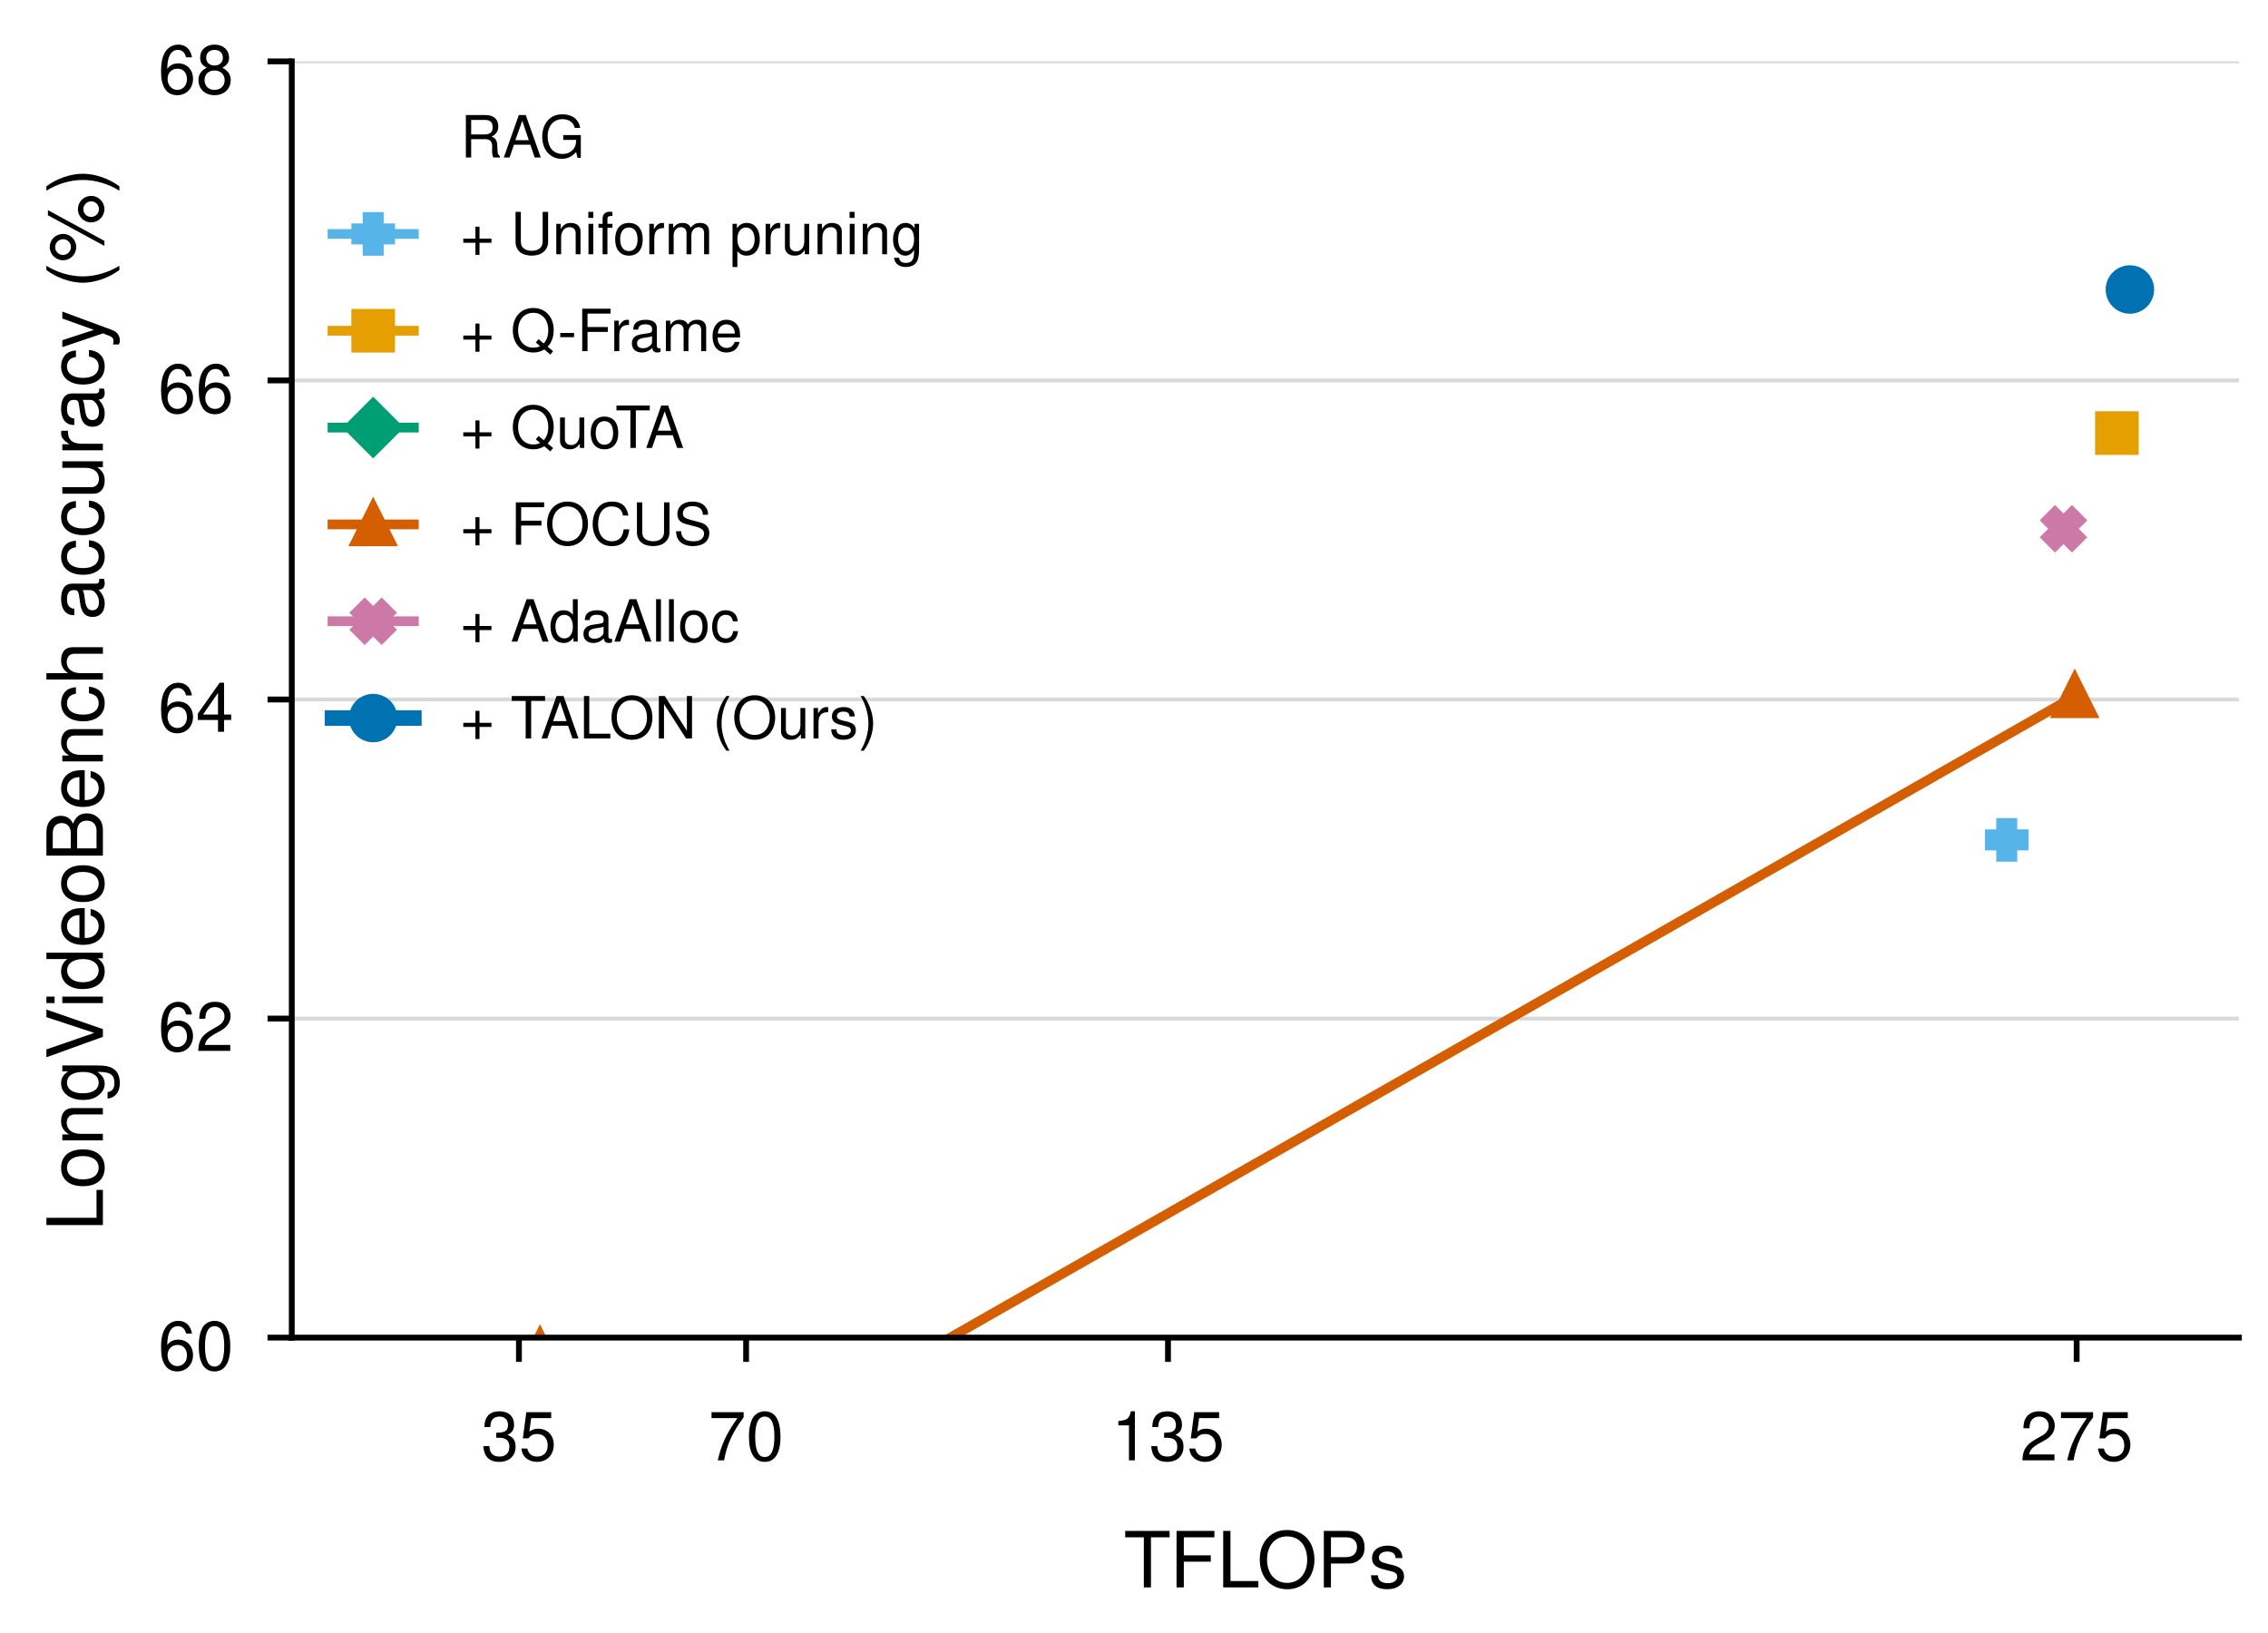
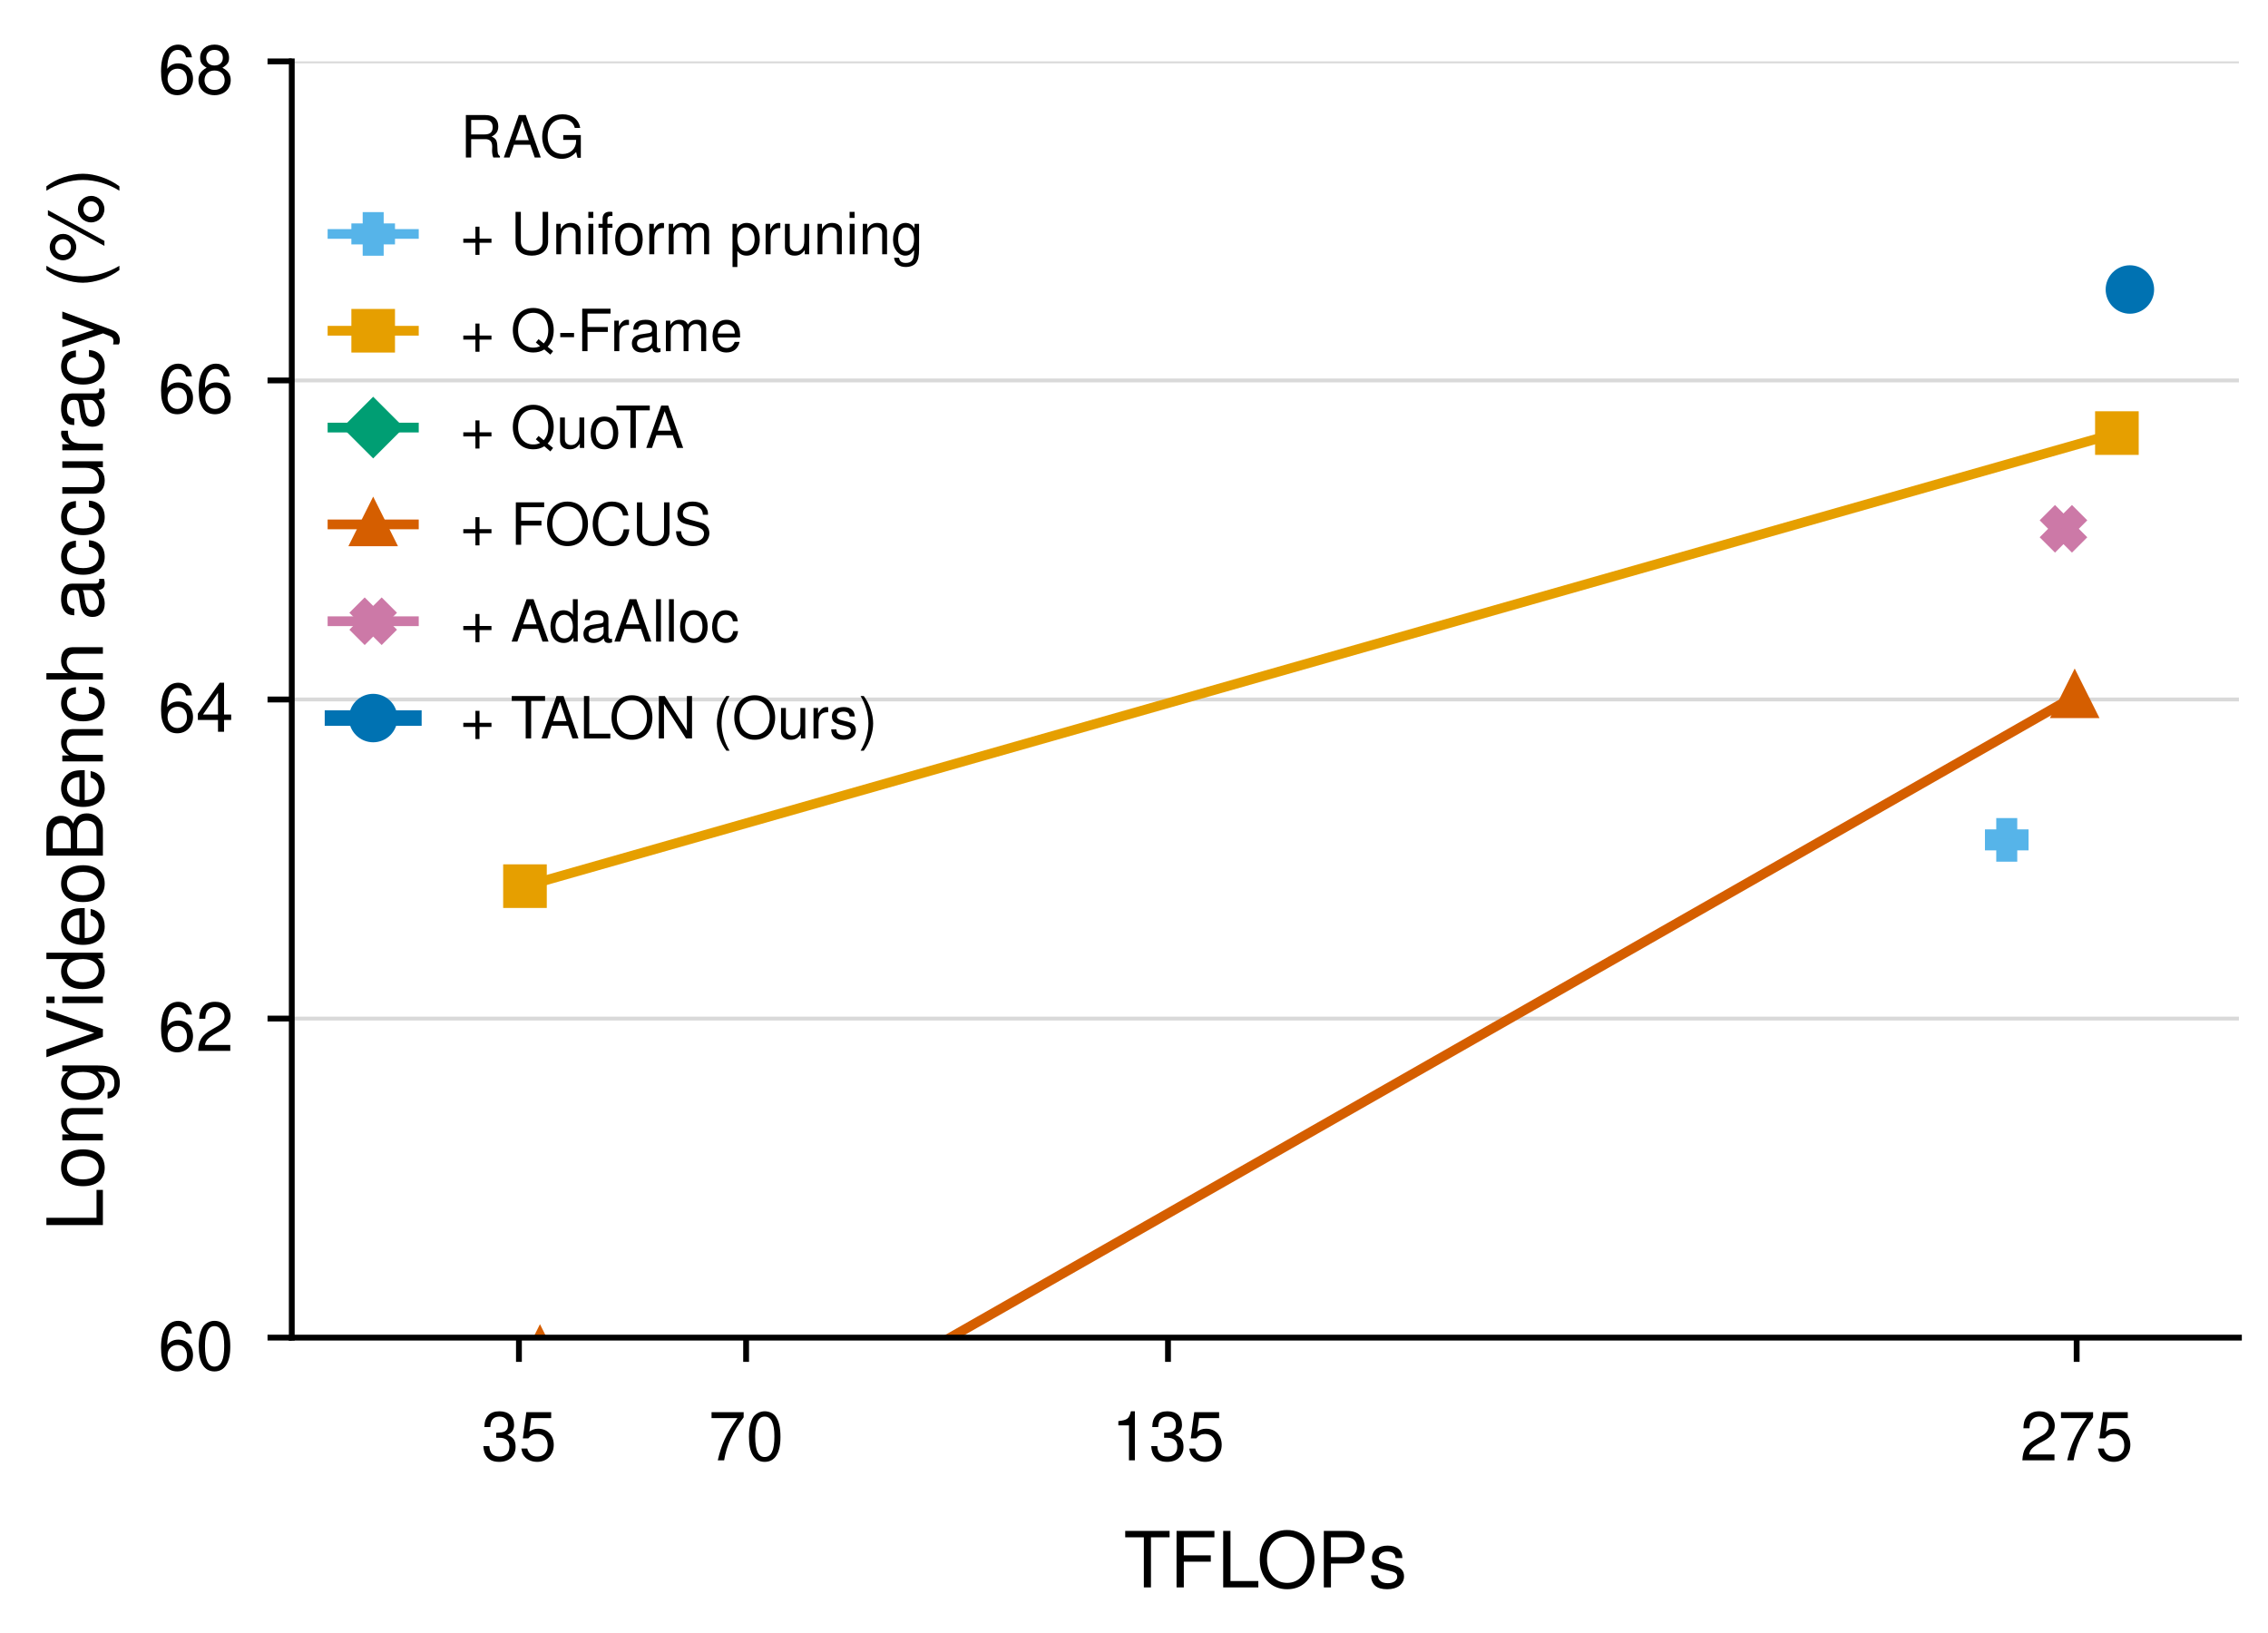
<svg xmlns="http://www.w3.org/2000/svg" xmlns:xlink="http://www.w3.org/1999/xlink" width="234pt" height="168.48pt" viewBox="0 0 234 168.48" version="1.1">
  <defs>
    <style type="text/css">*{stroke-linejoin: round; stroke-linecap: butt}</style>
  </defs>
  <g id="figure_1">
    <g id="patch_1">
      <path d="M 0 168.48  L 234 168.48  L 234 0  L 0 0  z " style="fill: #ffffff" />
    </g>
    <g id="axes_1">
      <g id="patch_2">
        <path d="M 30.103 138.005  L 231 138.005  L 231 6.332  L 30.103 6.332  z " style="fill: #ffffff" />
      </g>
      <g id="matplotlib.axis_1">
        <g id="xtick_1">
          <g id="line2d_1">
            <defs>
-               <path id="mbf3fa67ff7" d="M 0 0  L 0 2.5  " style="stroke: #000000; stroke-width: 0.6" />
+               <path id="mc13c282350" d="M 0 0  L 0 2.5  " style="stroke: #000000; stroke-width: 0.6" />
            </defs>
            <g>
-               <use xlink:href="#mbf3fa67ff7" x="53.541" y="138.005" style="stroke: #000000; stroke-width: 0.6" />
+               <use xlink:href="#mc13c282350" x="53.541" y="138.005" style="stroke: #000000; stroke-width: 0.6" />
            </g>
          </g>
          <g id="text_1">
            <text style="font-size: 7px; font-family: 'Helvetica Neue', 'Helvetica', 'Arial', 'TeX Gyre Heros', 'Nimbus Sans', 'Liberation Sans', 'DejaVu Sans', sans-serif; text-anchor: middle" x="53.541" y="150.669" transform="rotate(-0 53.54128 150.6688)">35</text>
          </g>
        </g>
        <g id="xtick_2">
          <g id="line2d_2">
            <g>
-               <use xlink:href="#mbf3fa67ff7" x="76.979" y="138.005" style="stroke: #000000; stroke-width: 0.6" />
+               <use xlink:href="#mc13c282350" x="76.979" y="138.005" style="stroke: #000000; stroke-width: 0.6" />
            </g>
          </g>
          <g id="text_2">
            <text style="font-size: 7px; font-family: 'Helvetica Neue', 'Helvetica', 'Arial', 'TeX Gyre Heros', 'Nimbus Sans', 'Liberation Sans', 'DejaVu Sans', sans-serif; text-anchor: middle" x="76.979" y="150.669" transform="rotate(-0 76.97919 150.6688)">70</text>
          </g>
        </g>
        <g id="xtick_3">
          <g id="line2d_3">
            <g>
-               <use xlink:href="#mbf3fa67ff7" x="120.507" y="138.005" style="stroke: #000000; stroke-width: 0.6" />
+               <use xlink:href="#mc13c282350" x="120.507" y="138.005" style="stroke: #000000; stroke-width: 0.6" />
            </g>
          </g>
          <g id="text_3">
            <text style="font-size: 7px; font-family: 'Helvetica Neue', 'Helvetica', 'Arial', 'TeX Gyre Heros', 'Nimbus Sans', 'Liberation Sans', 'DejaVu Sans', sans-serif; text-anchor: middle" x="120.507" y="150.669" transform="rotate(-0 120.5067 150.6688)">135</text>
          </g>
        </g>
        <g id="xtick_4">
          <g id="line2d_4">
            <g>
-               <use xlink:href="#mbf3fa67ff7" x="214.258" y="138.005" style="stroke: #000000; stroke-width: 0.6" />
+               <use xlink:href="#mc13c282350" x="214.258" y="138.005" style="stroke: #000000; stroke-width: 0.6" />
            </g>
          </g>
          <g id="text_4">
            <text style="font-size: 7px; font-family: 'Helvetica Neue', 'Helvetica', 'Arial', 'TeX Gyre Heros', 'Nimbus Sans', 'Liberation Sans', 'DejaVu Sans', sans-serif; text-anchor: middle" x="214.258" y="150.669" transform="rotate(-0 214.2584 150.6688)">275</text>
          </g>
        </g>
        <g id="text_5">
          <text style="font-size: 8px; font-family: 'Helvetica Neue', 'Helvetica', 'Arial', 'TeX Gyre Heros', 'Nimbus Sans', 'Liberation Sans', 'DejaVu Sans', sans-serif; text-anchor: middle" x="130.552" y="163.776" transform="rotate(-0 130.5516 163.7758)">TFLOPs</text>
        </g>
      </g>
      <g id="matplotlib.axis_2">
        <g id="ytick_1">
          <g id="line2d_5">
-             <path d="M 30.103 138.005  L 231 138.005  " clip-path="url(#pfba1bbd313)" style="fill: none; stroke: #d9d9d9; stroke-width: 0.4; stroke-linecap: square" />
+             <path d="M 30.103 138.005  L 231 138.005  " clip-path="url(#pa71b23f012)" style="fill: none; stroke: #d9d9d9; stroke-width: 0.4; stroke-linecap: square" />
          </g>
          <g id="line2d_6">
            <defs>
-               <path id="m99a42adae2" d="M 0 0  L -2.5 0  " style="stroke: #000000; stroke-width: 0.6" />
+               <path id="m9f9b8264c8" d="M 0 0  L -2.5 0  " style="stroke: #000000; stroke-width: 0.6" />
            </defs>
            <g>
-               <use xlink:href="#m99a42adae2" x="30.103" y="138.005" style="stroke: #000000; stroke-width: 0.6" />
+               <use xlink:href="#m9f9b8264c8" x="30.103" y="138.005" style="stroke: #000000; stroke-width: 0.6" />
            </g>
          </g>
          <g id="text_6">
            <text style="font-size: 7px; font-family: 'Helvetica Neue', 'Helvetica', 'Arial', 'TeX Gyre Heros', 'Nimbus Sans', 'Liberation Sans', 'DejaVu Sans', sans-serif; text-anchor: end" x="24.103" y="141.337" transform="rotate(-0 24.10337 141.3368)">60</text>
          </g>
        </g>
        <g id="ytick_2">
          <g id="line2d_7">
-             <path d="M 30.103 105.087  L 231 105.087  " clip-path="url(#pfba1bbd313)" style="fill: none; stroke: #d9d9d9; stroke-width: 0.4; stroke-linecap: square" />
+             <path d="M 30.103 105.087  L 231 105.087  " clip-path="url(#pa71b23f012)" style="fill: none; stroke: #d9d9d9; stroke-width: 0.4; stroke-linecap: square" />
          </g>
          <g id="line2d_8">
            <g>
-               <use xlink:href="#m99a42adae2" x="30.103" y="105.087" style="stroke: #000000; stroke-width: 0.6" />
+               <use xlink:href="#m9f9b8264c8" x="30.103" y="105.087" style="stroke: #000000; stroke-width: 0.6" />
            </g>
          </g>
          <g id="text_7">
            <text style="font-size: 7px; font-family: 'Helvetica Neue', 'Helvetica', 'Arial', 'TeX Gyre Heros', 'Nimbus Sans', 'Liberation Sans', 'DejaVu Sans', sans-serif; text-anchor: end" x="24.103" y="108.419" transform="rotate(-0 24.10337 108.4186)">62</text>
          </g>
        </g>
        <g id="ytick_3">
          <g id="line2d_9">
-             <path d="M 30.103 72.168  L 231 72.168  " clip-path="url(#pfba1bbd313)" style="fill: none; stroke: #d9d9d9; stroke-width: 0.4; stroke-linecap: square" />
+             <path d="M 30.103 72.168  L 231 72.168  " clip-path="url(#pa71b23f012)" style="fill: none; stroke: #d9d9d9; stroke-width: 0.4; stroke-linecap: square" />
          </g>
          <g id="line2d_10">
            <g>
-               <use xlink:href="#m99a42adae2" x="30.103" y="72.168" style="stroke: #000000; stroke-width: 0.6" />
+               <use xlink:href="#m9f9b8264c8" x="30.103" y="72.168" style="stroke: #000000; stroke-width: 0.6" />
            </g>
          </g>
          <g id="text_8">
            <text style="font-size: 7px; font-family: 'Helvetica Neue', 'Helvetica', 'Arial', 'TeX Gyre Heros', 'Nimbus Sans', 'Liberation Sans', 'DejaVu Sans', sans-serif; text-anchor: end" x="24.103" y="75.501" transform="rotate(-0 24.10337 75.5005)">64</text>
          </g>
        </g>
        <g id="ytick_4">
          <g id="line2d_11">
-             <path d="M 30.103 39.25  L 231 39.25  " clip-path="url(#pfba1bbd313)" style="fill: none; stroke: #d9d9d9; stroke-width: 0.4; stroke-linecap: square" />
+             <path d="M 30.103 39.25  L 231 39.25  " clip-path="url(#pa71b23f012)" style="fill: none; stroke: #d9d9d9; stroke-width: 0.4; stroke-linecap: square" />
          </g>
          <g id="line2d_12">
            <g>
-               <use xlink:href="#m99a42adae2" x="30.103" y="39.25" style="stroke: #000000; stroke-width: 0.6" />
+               <use xlink:href="#m9f9b8264c8" x="30.103" y="39.25" style="stroke: #000000; stroke-width: 0.6" />
            </g>
          </g>
          <g id="text_9">
            <text style="font-size: 7px; font-family: 'Helvetica Neue', 'Helvetica', 'Arial', 'TeX Gyre Heros', 'Nimbus Sans', 'Liberation Sans', 'DejaVu Sans', sans-serif; text-anchor: end" x="24.103" y="42.582" transform="rotate(-0 24.10337 42.58237)">66</text>
          </g>
        </g>
        <g id="ytick_5">
          <g id="line2d_13">
-             <path d="M 30.103 6.332  L 231 6.332  " clip-path="url(#pfba1bbd313)" style="fill: none; stroke: #d9d9d9; stroke-width: 0.4; stroke-linecap: square" />
+             <path d="M 30.103 6.332  L 231 6.332  " clip-path="url(#pa71b23f012)" style="fill: none; stroke: #d9d9d9; stroke-width: 0.4; stroke-linecap: square" />
          </g>
          <g id="line2d_14">
            <g>
-               <use xlink:href="#m99a42adae2" x="30.103" y="6.332" style="stroke: #000000; stroke-width: 0.6" />
+               <use xlink:href="#m9f9b8264c8" x="30.103" y="6.332" style="stroke: #000000; stroke-width: 0.6" />
            </g>
          </g>
          <g id="text_10">
            <text style="font-size: 7px; font-family: 'Helvetica Neue', 'Helvetica', 'Arial', 'TeX Gyre Heros', 'Nimbus Sans', 'Liberation Sans', 'DejaVu Sans', sans-serif; text-anchor: end" x="24.103" y="9.664" transform="rotate(-0 24.10337 9.66424)">68</text>
          </g>
        </g>
        <g id="text_11">
          <text style="font-size: 8px; font-family: 'Helvetica Neue', 'Helvetica', 'Arial', 'TeX Gyre Heros', 'Nimbus Sans', 'Liberation Sans', 'DejaVu Sans', sans-serif; text-anchor: middle" x="10.616" y="72.168" transform="rotate(-90 10.61624 72.1685)">LongVideoBench accuracy (%)</text>
        </g>
      </g>
      <g id="line2d_15" />
      <g id="line2d_16">
-         <path d="M 207.046 86.652  " clip-path="url(#pfba1bbd313)" style="fill: none; stroke: #56b4e9; stroke-linecap: square" />
-         <defs>
-           <path id="md33aec23a0" d="M -0.583 1.75  L 0.583 1.75  L 0.583 0.583  L 1.75 0.583  L 1.75 -0.583  L 0.583 -0.583  L 0.583 -1.75  L -0.583 -1.75  L -0.583 -0.583  L -1.75 -0.583  L -1.75 0.583  L -0.583 0.583  z " style="stroke: #56b4e9; stroke-linejoin: miter" />
-         </defs>
-         <g clip-path="url(#pfba1bbd313)">
-           <use xlink:href="#md33aec23a0" x="207.046" y="86.652" style="fill: #56b4e9; stroke: #56b4e9; stroke-linejoin: miter" />
+         <path d="M 207.046 86.652  " clip-path="url(#pa71b23f012)" style="fill: none; stroke: #56b4e9; stroke-linecap: square" />
+         <defs>
+           <path id="mfe79aa66b6" d="M -0.583 1.75  L 0.583 1.75  L 0.583 0.583  L 1.75 0.583  L 1.75 -0.583  L 0.583 -0.583  L 0.583 -1.75  L -0.583 -1.75  L -0.583 -0.583  L -1.75 -0.583  L -1.75 0.583  L -0.583 0.583  z " style="stroke: #56b4e9; stroke-linejoin: miter" />
+         </defs>
+         <g clip-path="url(#pa71b23f012)">
+           <use xlink:href="#mfe79aa66b6" x="207.046" y="86.652" style="fill: #56b4e9; stroke: #56b4e9; stroke-linejoin: miter" />
        </g>
      </g>
      <g id="line2d_17">
-         <path d="M 218.41 44.682  " clip-path="url(#pfba1bbd313)" style="fill: none; stroke: #e69f00; stroke-linecap: square" />
-         <defs>
-           <path id="m6b57a8484f" d="M -1.75 1.75  L 1.75 1.75  L 1.75 -1.75  L -1.75 -1.75  z " style="stroke: #e69f00; stroke-linejoin: miter" />
-         </defs>
-         <g clip-path="url(#pfba1bbd313)">
-           <use xlink:href="#m6b57a8484f" x="218.41" y="44.682" style="fill: #e69f00; stroke: #e69f00; stroke-linejoin: miter" />
+         <path d="M 54.164 91.426  L 218.41 44.682  " clip-path="url(#pa71b23f012)" style="fill: none; stroke: #e69f00; stroke-linecap: square" />
+         <defs>
+           <path id="mf9f75f41bc" d="M -1.75 1.75  L 1.75 1.75  L 1.75 -1.75  L -1.75 -1.75  z " style="stroke: #e69f00; stroke-linejoin: miter" />
+         </defs>
+         <g clip-path="url(#pa71b23f012)">
+           <use xlink:href="#mf9f75f41bc" x="54.164" y="91.426" style="fill: #e69f00; stroke: #e69f00; stroke-linejoin: miter" />
+           <use xlink:href="#mf9f75f41bc" x="218.41" y="44.682" style="fill: #e69f00; stroke: #e69f00; stroke-linejoin: miter" />
        </g>
      </g>
      <g id="line2d_18">
-         <path clip-path="url(#pfba1bbd313)" style="fill: none; stroke: #009e73; stroke-linecap: square" />
-         <defs>
-           <path id="meff0845cb2" d="M -0 2.475  L 2.475 0  L 0 -2.475  L -2.475 -0  z " style="stroke: #009e73; stroke-linejoin: miter" />
-         </defs>
-         <g clip-path="url(#pfba1bbd313)">
-           <use xlink:href="#meff0845cb2" x="1273.652" y="28.717" style="fill: #009e73; stroke: #009e73; stroke-linejoin: miter" />
+         <path clip-path="url(#pa71b23f012)" style="fill: none; stroke: #009e73; stroke-linecap: square" />
+         <defs>
+           <path id="m63e3e370e2" d="M -0 2.475  L 2.475 0  L 0 -2.475  L -2.475 -0  z " style="stroke: #009e73; stroke-linejoin: miter" />
+         </defs>
+         <g clip-path="url(#pa71b23f012)">
+           <use xlink:href="#m63e3e370e2" x="1273.652" y="28.717" style="fill: #009e73; stroke: #009e73; stroke-linejoin: miter" />
        </g>
      </g>
      <g id="line2d_19">
-         <path d="M 55.711 139.486  L 73.798 151.83  L 214.057 71.839  " clip-path="url(#pfba1bbd313)" style="fill: none; stroke: #d55e00; stroke-linecap: square" />
-         <defs>
-           <path id="m25901697c4" d="M 0 -1.75  L -1.75 1.75  L 1.75 1.75  z " style="stroke: #d55e00; stroke-linejoin: miter" />
-         </defs>
-         <g clip-path="url(#pfba1bbd313)">
-           <use xlink:href="#m25901697c4" x="55.711" y="139.486" style="fill: #d55e00; stroke: #d55e00; stroke-linejoin: miter" />
-           <use xlink:href="#m25901697c4" x="73.798" y="151.83" style="fill: #d55e00; stroke: #d55e00; stroke-linejoin: miter" />
-           <use xlink:href="#m25901697c4" x="214.057" y="71.839" style="fill: #d55e00; stroke: #d55e00; stroke-linejoin: miter" />
+         <path d="M 55.711 139.486  L 73.798 151.83  L 214.057 71.839  " clip-path="url(#pa71b23f012)" style="fill: none; stroke: #d55e00; stroke-linecap: square" />
+         <defs>
+           <path id="m8dde1e4d59" d="M 0 -1.75  L -1.75 1.75  L 1.75 1.75  z " style="stroke: #d55e00; stroke-linejoin: miter" />
+         </defs>
+         <g clip-path="url(#pa71b23f012)">
+           <use xlink:href="#m8dde1e4d59" x="55.711" y="139.486" style="fill: #d55e00; stroke: #d55e00; stroke-linejoin: miter" />
+           <use xlink:href="#m8dde1e4d59" x="73.798" y="151.83" style="fill: #d55e00; stroke: #d55e00; stroke-linejoin: miter" />
+           <use xlink:href="#m8dde1e4d59" x="214.057" y="71.839" style="fill: #d55e00; stroke: #d55e00; stroke-linejoin: miter" />
        </g>
      </g>
      <g id="line2d_20">
-         <path d="M 212.899 54.557  " clip-path="url(#pfba1bbd313)" style="fill: none; stroke: #cc79a7; stroke-linecap: square" />
-         <defs>
-           <path id="m3d9a4ad497" d="M -0.875 1.75  L 0 0.875  L 0.875 1.75  L 1.75 0.875  L 0.875 0  L 1.75 -0.875  L 0.875 -1.75  L 0 -0.875  L -0.875 -1.75  L -1.75 -0.875  L -0.875 0  L -1.75 0.875  z " style="stroke: #cc79a7; stroke-linejoin: miter" />
-         </defs>
-         <g clip-path="url(#pfba1bbd313)">
-           <use xlink:href="#m3d9a4ad497" x="212.899" y="54.557" style="fill: #cc79a7; stroke: #cc79a7; stroke-linejoin: miter" />
+         <path d="M 212.899 54.557  " clip-path="url(#pa71b23f012)" style="fill: none; stroke: #cc79a7; stroke-linecap: square" />
+         <defs>
+           <path id="mde73e42ed6" d="M -0.875 1.75  L 0 0.875  L 0.875 1.75  L 1.75 0.875  L 0.875 0  L 1.75 -0.875  L 0.875 -1.75  L 0 -0.875  L -0.875 -1.75  L -1.75 -0.875  L -0.875 0  L -1.75 0.875  z " style="stroke: #cc79a7; stroke-linejoin: miter" />
+         </defs>
+         <g clip-path="url(#pa71b23f012)">
+           <use xlink:href="#mde73e42ed6" x="212.899" y="54.557" style="fill: #cc79a7; stroke: #cc79a7; stroke-linejoin: miter" />
        </g>
      </g>
      <g id="patch_3">
        <path d="M 30.103 138.005  L 30.103 6.332  " style="fill: none; stroke: #000000; stroke-width: 0.6; stroke-linejoin: miter; stroke-linecap: square" />
      </g>
      <g id="patch_4">
        <path d="M 30.103 138.005  L 231 138.005  " style="fill: none; stroke: #000000; stroke-width: 0.6; stroke-linejoin: miter; stroke-linecap: square" />
      </g>
      <g id="line2d_21">
-         <path d="M 219.75 29.869  " clip-path="url(#pfba1bbd313)" style="fill: none; stroke: #0072b2; stroke-width: 1.6; stroke-linecap: square" />
-         <defs>
-           <path id="mefa48df30e" d="M 0 2  C 0.53 2 1.039 1.789 1.414 1.414  C 1.789 1.039 2 0.53 2 0  C 2 -0.53 1.789 -1.039 1.414 -1.414  C 1.039 -1.789 0.53 -2 0 -2  C -0.53 -2 -1.039 -1.789 -1.414 -1.414  C -1.789 -1.039 -2 -0.53 -2 0  C -2 0.53 -1.789 1.039 -1.414 1.414  C -1.039 1.789 -0.53 2 0 2  z " style="stroke: #0072b2" />
-         </defs>
-         <g clip-path="url(#pfba1bbd313)">
-           <use xlink:href="#mefa48df30e" x="219.75" y="29.869" style="fill: #0072b2; stroke: #0072b2" />
+         <path d="M 219.75 29.869  " clip-path="url(#pa71b23f012)" style="fill: none; stroke: #0072b2; stroke-width: 1.6; stroke-linecap: square" />
+         <defs>
+           <path id="m5aaebbc5cb" d="M 0 2  C 0.53 2 1.039 1.789 1.414 1.414  C 1.789 1.039 2 0.53 2 0  C 2 -0.53 1.789 -1.039 1.414 -1.414  C 1.039 -1.789 0.53 -2 0 -2  C -0.53 -2 -1.039 -1.789 -1.414 -1.414  C -1.789 -1.039 -2 -0.53 -2 0  C -2 0.53 -1.789 1.039 -1.414 1.414  C -1.039 1.789 -0.53 2 0 2  z " style="stroke: #0072b2" />
+         </defs>
+         <g clip-path="url(#pa71b23f012)">
+           <use xlink:href="#m5aaebbc5cb" x="219.75" y="29.869" style="fill: #0072b2; stroke: #0072b2" />
        </g>
      </g>
      <g id="legend_1">
        <g id="line2d_22" />
        <g id="text_12">
          <text style="font-size: 6px; font-family: 'Helvetica Neue', 'Helvetica', 'Arial', 'TeX Gyre Heros', 'Nimbus Sans', 'Liberation Sans', 'DejaVu Sans', sans-serif; text-anchor: start" x="47.503" y="16.244" transform="rotate(-0 47.50337 16.24424)">RAG</text>
        </g>
        <g id="line2d_23">
          <path d="M 34.303 24.134  L 38.503 24.134  L 42.703 24.134  " style="fill: none; stroke: #56b4e9; stroke-linecap: square" />
          <g>
-             <use xlink:href="#md33aec23a0" x="38.503" y="24.134" style="fill: #56b4e9; stroke: #56b4e9; stroke-linejoin: miter" />
+             <use xlink:href="#mfe79aa66b6" x="38.503" y="24.134" style="fill: #56b4e9; stroke: #56b4e9; stroke-linejoin: miter" />
          </g>
        </g>
        <g id="text_13">
          <text style="font-size: 6px; font-family: 'Helvetica Neue', 'Helvetica', 'Arial', 'TeX Gyre Heros', 'Nimbus Sans', 'Liberation Sans', 'DejaVu Sans', sans-serif; text-anchor: start" x="47.503" y="26.234" transform="rotate(-0 47.50337 26.23424)">+ Uniform pruning</text>
        </g>
        <g id="line2d_24">
          <path d="M 34.303 34.124  L 38.503 34.124  L 42.703 34.124  " style="fill: none; stroke: #e69f00; stroke-linecap: square" />
          <g>
-             <use xlink:href="#m6b57a8484f" x="38.503" y="34.124" style="fill: #e69f00; stroke: #e69f00; stroke-linejoin: miter" />
+             <use xlink:href="#mf9f75f41bc" x="38.503" y="34.124" style="fill: #e69f00; stroke: #e69f00; stroke-linejoin: miter" />
          </g>
        </g>
        <g id="text_14">
          <text style="font-size: 6px; font-family: 'Helvetica Neue', 'Helvetica', 'Arial', 'TeX Gyre Heros', 'Nimbus Sans', 'Liberation Sans', 'DejaVu Sans', sans-serif; text-anchor: start" x="47.503" y="36.224" transform="rotate(-0 47.50337 36.22424)">+ Q-Frame</text>
        </g>
        <g id="line2d_25">
          <path d="M 34.303 44.114  L 38.503 44.114  L 42.703 44.114  " style="fill: none; stroke: #009e73; stroke-linecap: square" />
          <g>
-             <use xlink:href="#meff0845cb2" x="38.503" y="44.114" style="fill: #009e73; stroke: #009e73; stroke-linejoin: miter" />
+             <use xlink:href="#m63e3e370e2" x="38.503" y="44.114" style="fill: #009e73; stroke: #009e73; stroke-linejoin: miter" />
          </g>
        </g>
        <g id="text_15">
          <text style="font-size: 6px; font-family: 'Helvetica Neue', 'Helvetica', 'Arial', 'TeX Gyre Heros', 'Nimbus Sans', 'Liberation Sans', 'DejaVu Sans', sans-serif; text-anchor: start" x="47.503" y="46.214" transform="rotate(-0 47.50337 46.21424)">+ QuoTA</text>
        </g>
        <g id="line2d_26">
          <path d="M 34.303 54.104  L 38.503 54.104  L 42.703 54.104  " style="fill: none; stroke: #d55e00; stroke-linecap: square" />
          <g>
-             <use xlink:href="#m25901697c4" x="38.503" y="54.104" style="fill: #d55e00; stroke: #d55e00; stroke-linejoin: miter" />
+             <use xlink:href="#m8dde1e4d59" x="38.503" y="54.104" style="fill: #d55e00; stroke: #d55e00; stroke-linejoin: miter" />
          </g>
        </g>
        <g id="text_16">
          <text style="font-size: 6px; font-family: 'Helvetica Neue', 'Helvetica', 'Arial', 'TeX Gyre Heros', 'Nimbus Sans', 'Liberation Sans', 'DejaVu Sans', sans-serif; text-anchor: start" x="47.503" y="56.204" transform="rotate(-0 47.50337 56.20424)">+ FOCUS</text>
        </g>
        <g id="line2d_27">
          <path d="M 34.303 64.094  L 38.503 64.094  L 42.703 64.094  " style="fill: none; stroke: #cc79a7; stroke-linecap: square" />
          <g>
-             <use xlink:href="#m3d9a4ad497" x="38.503" y="64.094" style="fill: #cc79a7; stroke: #cc79a7; stroke-linejoin: miter" />
+             <use xlink:href="#mde73e42ed6" x="38.503" y="64.094" style="fill: #cc79a7; stroke: #cc79a7; stroke-linejoin: miter" />
          </g>
        </g>
        <g id="text_17">
          <text style="font-size: 6px; font-family: 'Helvetica Neue', 'Helvetica', 'Arial', 'TeX Gyre Heros', 'Nimbus Sans', 'Liberation Sans', 'DejaVu Sans', sans-serif; text-anchor: start" x="47.503" y="66.194" transform="rotate(-0 47.50337 66.19424)">+ AdaAlloc</text>
        </g>
        <g id="line2d_28">
          <path d="M 34.303 74.084  L 38.503 74.084  L 42.703 74.084  " style="fill: none; stroke: #0072b2; stroke-width: 1.6; stroke-linecap: square" />
          <g>
-             <use xlink:href="#mefa48df30e" x="38.503" y="74.084" style="fill: #0072b2; stroke: #0072b2" />
+             <use xlink:href="#m5aaebbc5cb" x="38.503" y="74.084" style="fill: #0072b2; stroke: #0072b2" />
          </g>
        </g>
        <g id="text_18">
          <text style="font-size: 6px; font-family: 'Helvetica Neue', 'Helvetica', 'Arial', 'TeX Gyre Heros', 'Nimbus Sans', 'Liberation Sans', 'DejaVu Sans', sans-serif; text-anchor: start" x="47.503" y="76.184" transform="rotate(-0 47.50337 76.18424)">+ TALON (Ours)</text>
        </g>
      </g>
    </g>
  </g>
  <defs>
-     <clipPath id="pfba1bbd313">
+     <clipPath id="pa71b23f012">
      <rect x="30.103" y="6.332" width="200.896" height="131.673" />
    </clipPath>
  </defs>
</svg>
